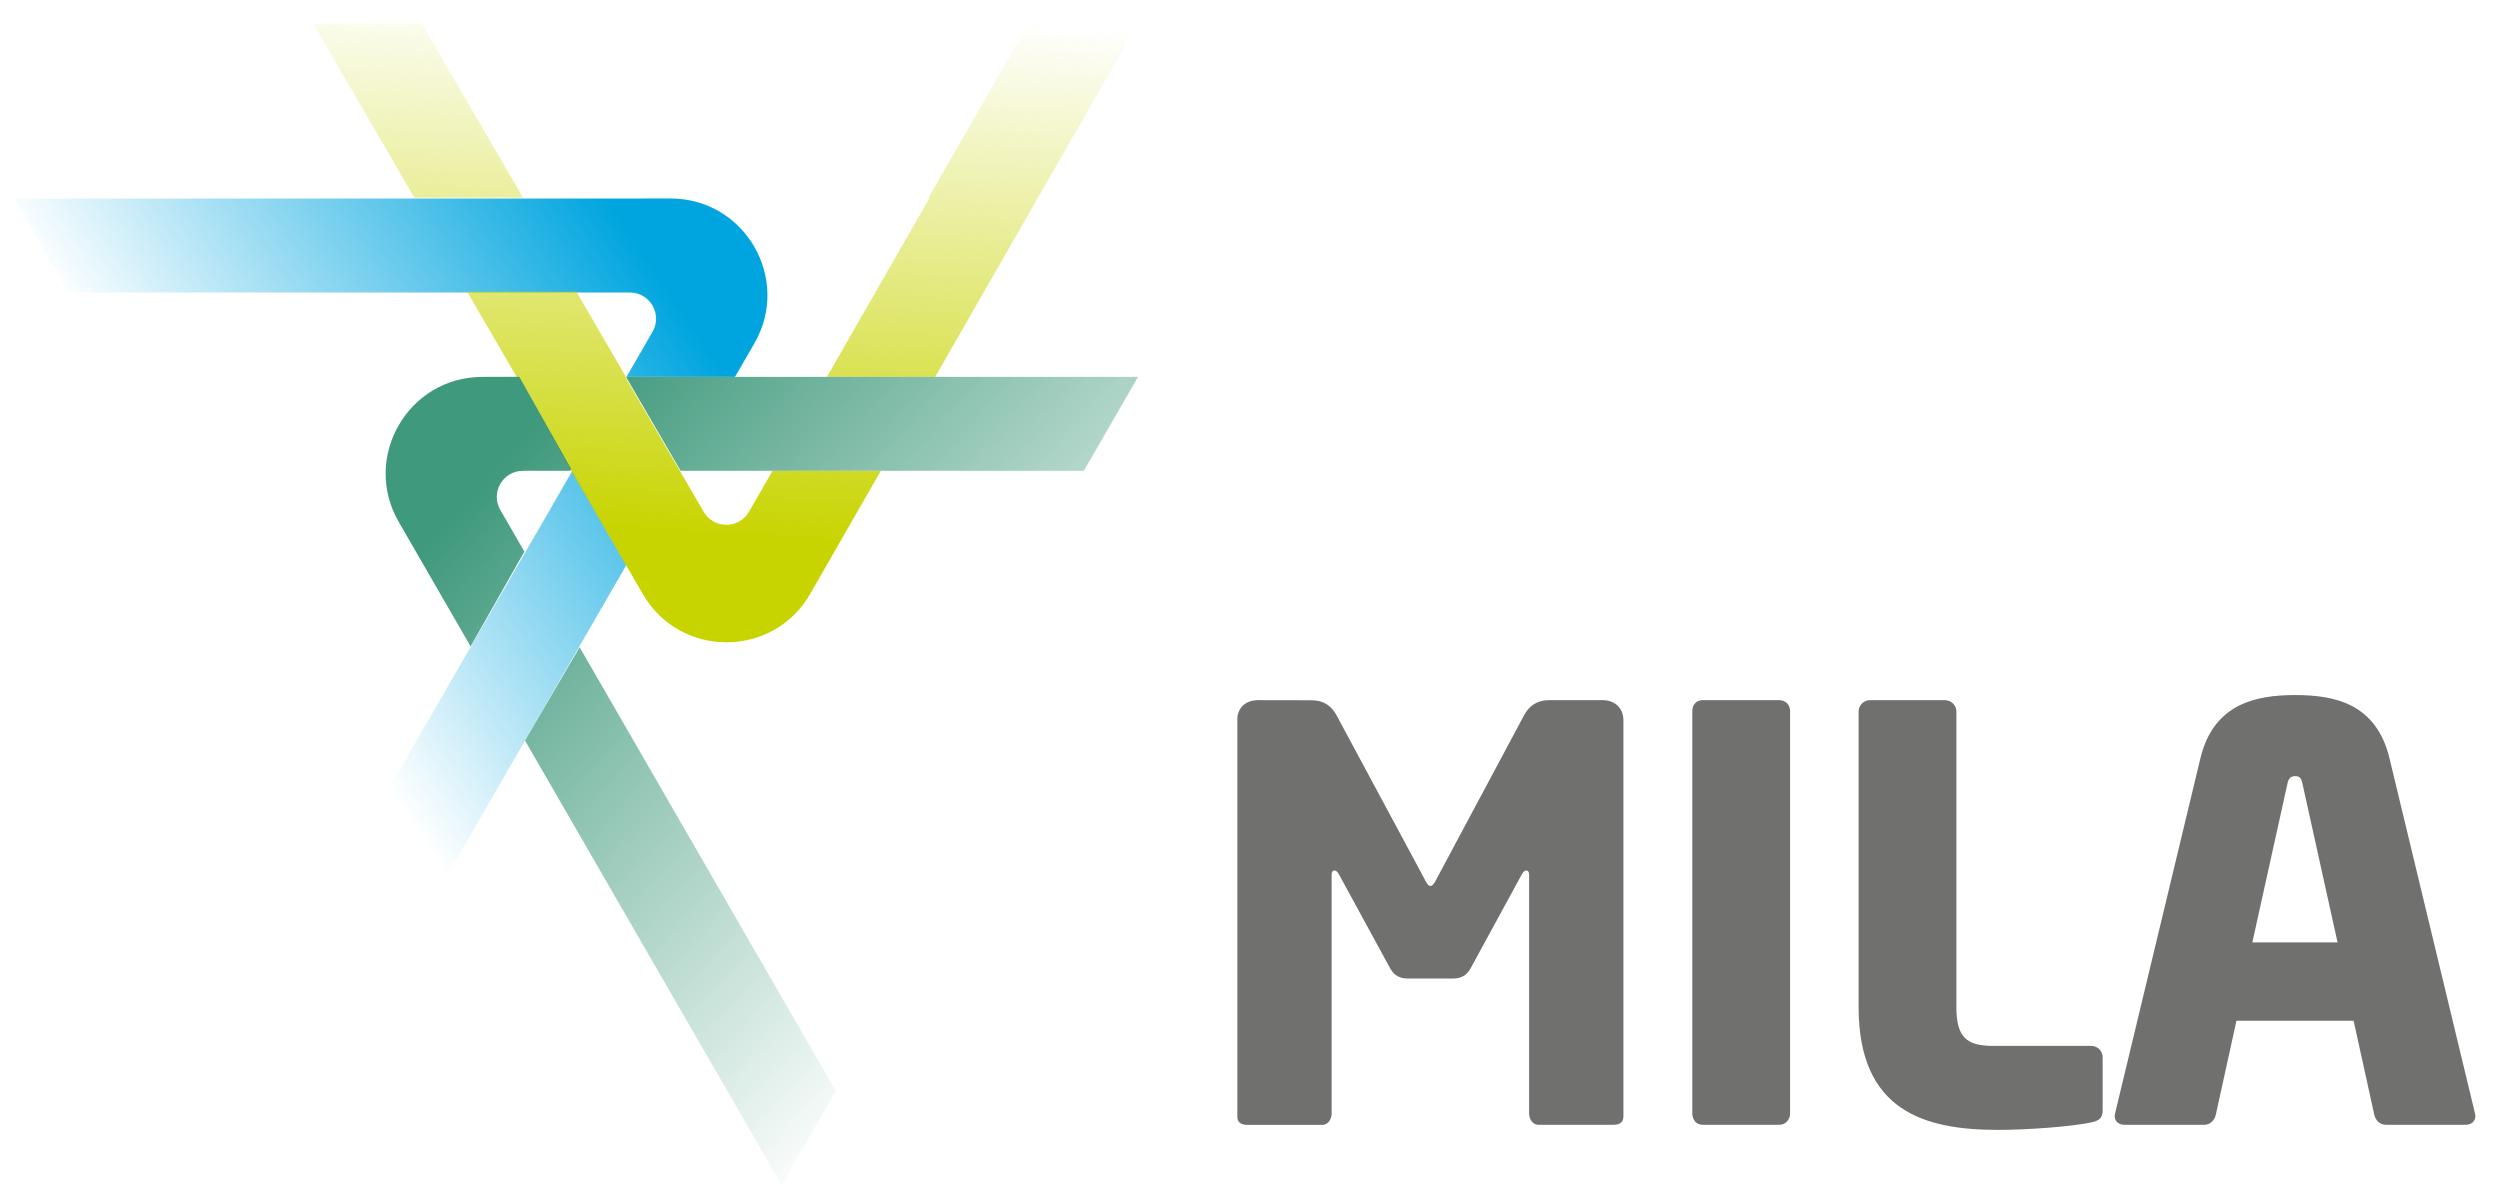
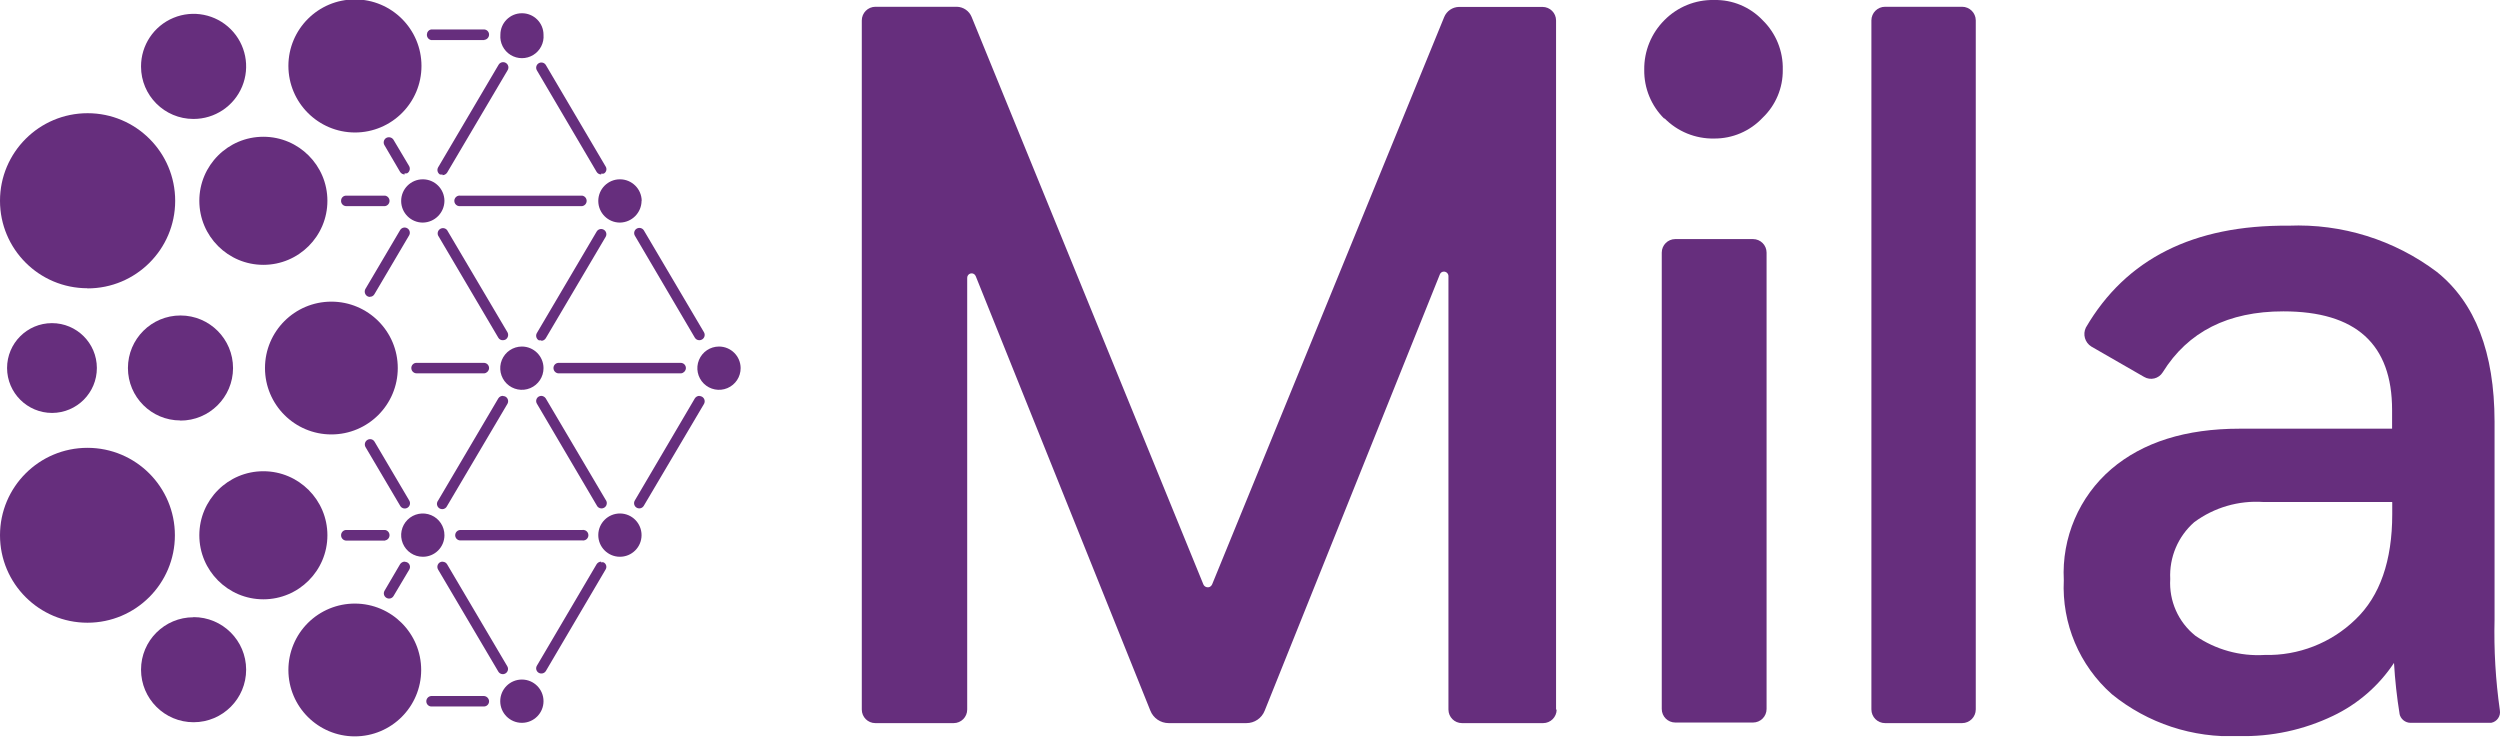
- <svg xmlns="http://www.w3.org/2000/svg" xmlns:xlink="http://www.w3.org/1999/xlink" width="100" height="48" viewBox="0 0 26.458 12.7" version="1.1" id="svg8">
-   <defs id="defs2">
-     <linearGradient id="linearGradient748">
-       <stop style="stop-color:#3f997c;stop-opacity:1;" offset="0" id="stop744" />
-       <stop style="stop-color:#3f997c;stop-opacity:0;" offset="1" id="stop746" />
-     </linearGradient>
-     <linearGradient id="linearGradient740">
-       <stop style="stop-color:#c8d400;stop-opacity:1;" offset="0" id="stop736" />
-       <stop style="stop-color:#c8d400;stop-opacity:0;" offset="1" id="stop738" />
-     </linearGradient>
-     <linearGradient id="linearGradient732">
-       <stop style="stop-color:#00a5df;stop-opacity:1;" offset="0" id="stop728" />
-       <stop style="stop-color:#00a5df;stop-opacity:0;" offset="1" id="stop730" />
-     </linearGradient>
-     <clipPath id="clipPath18" clipPathUnits="userSpaceOnUse">
-       <path id="path16" d="m 41.919,556.937 24.44,-42.33 h 253.107 c 9.083,0 14.761,-9.834 10.218,-17.7 v 0 L 203.131,277.71 l 24.44,-42.331 147.941,256.242 c 16.76,29.03 -4.19,65.316 -37.711,65.316 v 0 z" />
+ <svg xmlns="http://www.w3.org/2000/svg" viewBox="0 0 169.82 50.02">
+   <defs>
+     <clipPath id="a31d9910-d2e3-42e0-a81a-d999671f2c80" transform="translate(0 0)">
+       <rect width="169.82" height="50" style="fill:none" />
    </clipPath>
-     <mask id="mask38" height="1" width="1" y="0" x="0" maskUnits="userSpaceOnUse">
-       <g id="g48">
-         <g id="g46" clip-path="url(#clipPath26)">
-           <g id="g44">
-             <g id="g42">
-               <path id="path40" style="fill:url(#linearGradient36);stroke:none" d="M -32768,32767 H 32767 V -32768 H -32768 Z" />
-             </g>
-           </g>
+   </defs>
+   <g id="e2e02813-c6bf-431d-8b18-e51fd561ecdc" data-name="Layer 2">
+     <g id="a578f3e7-88a2-48ee-8f59-30fe1ede1601" data-name="Logo">
+       <g style="clip-path:url(#a31d9910-d2e3-42e0-a81a-d999671f2c80)">
+         <g id="be8c3bbe-e29a-4ad3-855b-438e20a7e5cf" data-name="Group 1">
+           <path id="acb58ba6-c7ea-4a9c-ac13-d2bf109fa1dc" data-name="Path 1" d="M105.74,48.2a.92.92,0,0,1-.92.92H99.31a.92.92,0,0,1-.92-.92V18.74a.31.31,0,0,0-.31-.29.29.29,0,0,0-.27.18L85.91,48.27a1.33,1.33,0,0,1-1.25.85H79.39a1.34,1.34,0,0,1-1.25-.85L66.28,18.76a.3.3,0,0,0-.58.11V48.2a.92.92,0,0,1-.92.92H59.46a.92.92,0,0,1-.92-.92V1.39a.93.93,0,0,1,.92-.93H65a1.11,1.11,0,0,1,1,.69L81.74,39.69a.33.33,0,0,0,.43.18.37.37,0,0,0,.17-.18L98.1,1.16a1.11,1.11,0,0,1,1-.69h5.68a.92.92,0,0,1,.92.92V48.2Z" transform="translate(0 0)" style="fill:#662e7d" />
+           <path id="ba3988ca-65d6-4e3e-aa22-9df7b16be108" data-name="Path 2" d="M113.06,8.07a4.57,4.57,0,0,1-1.37-3.33,4.67,4.67,0,0,1,1.37-3.37A4.6,4.6,0,0,1,116.43,0a4.41,4.41,0,0,1,3.3,1.37,4.54,4.54,0,0,1,1.37,3.37A4.42,4.42,0,0,1,119.73,8a4.47,4.47,0,0,1-3.3,1.41,4.6,4.6,0,0,1-3.37-1.38M120,17.16v31a.92.92,0,0,1-.92.92h-5.28a.92.92,0,0,1-.92-.92v-31a.92.92,0,0,1,.91-.92h5.29a.92.92,0,0,1,.92.92h0" transform="translate(0 0)" style="fill:#662e7d" />
+           <path id="ad8fce9f-18bb-4102-a4ca-be22d25763a2" data-name="Path 3" d="M128.05.46h5.23a.93.93,0,0,1,.93.92V48.19a.93.93,0,0,1-.93.93h-5.23a.93.93,0,0,1-.93-.93V1.38a.93.93,0,0,1,.93-.92" transform="translate(0 0)" style="fill:#662e7d" />
+           <path id="fa69e475-1095-4f16-9d78-40560108988c" data-name="Path 4" d="M163,48.5a33.77,33.77,0,0,1-.38-3.47,10.25,10.25,0,0,1-4.15,3.6A14,14,0,0,1,152.09,50a12.74,12.74,0,0,1-8.63-2.84,9.71,9.71,0,0,1-3.27-7.75,9.31,9.31,0,0,1,3.23-7.55q3.22-2.74,8.72-2.74h10.35V27.85c0-4.48-2.46-6.7-7.39-6.7q-5.62,0-8.19,4.14a.93.93,0,0,1-1.27.31l-3.58-2.06a1,1,0,0,1-.37-1.29q4.08-7,13.77-6.92a15.67,15.67,0,0,1,10.07,3.14q3.91,3.13,3.92,10.16V42.09a37.21,37.21,0,0,0,.36,6.15.74.74,0,0,1-.59.86l-.14,0h-5.33a.77.77,0,0,1-.76-.63m-.51-14.37h-8.73a7.08,7.08,0,0,0-4.7,1.37,4.81,4.81,0,0,0-1.63,3.86,4.58,4.58,0,0,0,1.7,3.85,7.52,7.52,0,0,0,4.71,1.31A8.55,8.55,0,0,0,160,42.08c1.67-1.59,2.5-4,2.5-7.15v-.82Z" transform="translate(0 0)" style="fill:#662e7d" />
+           <path id="f51d2d3a-179c-49b5-8b03-df72484a3bd7" data-name="Path 5" d="M36.92,25a1.47,1.47,0,1,1-1.47-1.46h0A1.47,1.47,0,0,1,36.92,25" transform="translate(0 0)" style="fill:#662e7d" />
+           <path id="e52e17e4-0300-4b81-8284-addc97810d04" data-name="Path 6" d="M50.31,25a1.47,1.47,0,1,1-1.47-1.46h0A1.47,1.47,0,0,1,50.31,25" transform="translate(0 0)" style="fill:#662e7d" />
+           <path id="b81bae42-11de-496e-af8f-a5845a33295e" data-name="Path 7" d="M43.58,13.64a1.49,1.49,0,0,1-1.47,1.48,1.47,1.47,0,0,1,0-2.94h0a1.48,1.48,0,0,1,1.48,1.46" transform="translate(0 0)" style="fill:#662e7d" />
+           <path id="a0ca111c-f5b3-41c4-9beb-fcfde9c4e52d" data-name="Path 8" d="M30.19,13.64a1.49,1.49,0,0,1-1.47,1.48,1.47,1.47,0,0,1,0-2.94h0a1.47,1.47,0,0,1,1.47,1.46" transform="translate(0 0)" style="fill:#662e7d" />
+           <path id="eed1cd2e-ef8b-42bb-9aa5-b1d72f46b223" data-name="Path 9" d="M36.92,2.36a1.47,1.47,0,1,1-2.93,0A1.46,1.46,0,0,1,35.45.9h0a1.46,1.46,0,0,1,1.47,1.46" transform="translate(0 0)" style="fill:#662e7d" />
+           <path id="a2b0d47e-8edf-4891-98ad-914169c4d9ba" data-name="Path 10" d="M32.9,2.72H29.28A.36.36,0,0,1,29,2.33.35.35,0,0,1,29.28,2h3.61a.35.35,0,0,1,.33.38.36.36,0,0,1-.33.33" transform="translate(0 0)" style="fill:#662e7d" />
+           <path id="fae667cc-d868-4aea-969f-c2dfc9fa02d8" data-name="Path 11" d="M36.77,23.11a.3.3,0,0,1-.18,0,.36.36,0,0,1-.12-.49h0l4.06-6.89a.35.35,0,1,1,.61.36l-4.07,6.89a.36.36,0,0,1-.31.17" transform="translate(0 0)" style="fill:#662e7d" />
+           <path id="e40c6fe9-2943-4739-b6d8-12482d4d52a2" data-name="Path 12" d="M30.06,11.85a.41.41,0,0,1-.18,0,.36.36,0,0,1-.12-.48h0l4.09-6.94a.36.36,0,1,1,.62.36l-4.1,6.94a.39.39,0,0,1-.31.17" transform="translate(0 0)" style="fill:#662e7d" />
+           <path id="fc9c33ea-1940-469d-8d0b-09d05771799e" data-name="Path 13" d="M25.13,20.17a.37.37,0,0,1-.18-.05.37.37,0,0,1-.13-.49l2.36-4a.35.35,0,0,1,.61.36l-2.36,4a.34.34,0,0,1-.3.17" transform="translate(0 0)" style="fill:#662e7d" />
+           <path id="b2eb3aac-893a-4a1b-8146-9a05a6af4708" data-name="Path 14" d="M40.84,11.85a.36.36,0,0,1-.31-.17l-4.06-6.9a.35.35,0,1,1,.61-.36l4.06,6.89a.34.34,0,0,1-.12.48h0a.37.37,0,0,1-.18,0" transform="translate(0 0)" style="fill:#662e7d" />
+           <path id="b63147e9-b708-4675-bbb2-53ac38cf356a" data-name="Path 15" d="M27.49,11.85a.37.37,0,0,1-.31-.17L26.12,9.87a.36.36,0,0,1,.1-.49.37.37,0,0,1,.5.1v0l1.07,1.8a.36.36,0,0,1-.13.49h0a.35.35,0,0,1-.18,0" transform="translate(0 0)" style="fill:#662e7d" />
+           <path id="acf9e4d7-36dc-447c-84a2-24bd775d5618" data-name="Path 16" d="M34.16,23.11a.34.34,0,0,1-.31-.17L29.76,16a.36.36,0,0,1,.61-.37l4.1,6.94a.37.37,0,0,1-.12.49.41.41,0,0,1-.18.05" transform="translate(0 0)" style="fill:#662e7d" />
+           <path id="aa9ee012-0bbb-4b1c-b90d-eca9bd0394a0" data-name="Path 17" d="M39.55,14H31.28a.36.36,0,1,1,0-.71h8.27a.36.36,0,0,1,0,.71" transform="translate(0 0)" style="fill:#662e7d" />
+           <path id="b54dd596-3105-4ade-99a3-fad4031a70f9" data-name="Path 18" d="M47.51,23.11a.35.35,0,0,1-.31-.17L43.12,16a.35.35,0,0,1,.15-.48.36.36,0,0,1,.46.12l4.09,6.93a.36.36,0,0,1-.13.49h0a.35.35,0,0,1-.18.05" transform="translate(0 0)" style="fill:#662e7d" />
+           <path id="f286737f-0334-4222-b9d0-e46b7d4b66d7" data-name="Path 19" d="M26.16,13.29a.36.36,0,0,1,0,.71H23.49a.35.35,0,0,1-.32-.39.34.34,0,0,1,.32-.32Z" transform="translate(0 0)" style="fill:#662e7d" />
+           <path id="feee3272-9946-4635-bc39-431eb82b4fea" data-name="Path 20" d="M32.9,25.36H28.3a.36.36,0,0,1-.36-.36.35.35,0,0,1,.31-.35H32.9a.35.35,0,0,1,.32.38.37.37,0,0,1-.32.33" transform="translate(0 0)" style="fill:#662e7d" />
+           <path id="f93a1fae-de0e-4f46-98de-3246158ff776" data-name="Path 21" d="M46.29,25.36H38a.36.36,0,0,1-.4-.31.35.35,0,0,1,.31-.4h8.36a.35.35,0,0,1,.32.38.37.37,0,0,1-.32.33" transform="translate(0 0)" style="fill:#662e7d" />
+           <path id="fe7edebc-e8fb-4d98-92f7-d001f63f946e" data-name="Path 22" d="M5.94,19.59A5.95,5.95,0,1,0,0,13.64H0a5.94,5.94,0,0,0,5.94,5.94h0" transform="translate(0 0)" style="fill:#662e7d" />
+           <path id="e8019f75-6b36-4561-99ad-4b8c641de460" data-name="Path 23" d="M13.54,13.64a4.35,4.35,0,1,0,4.35-4.35h0a4.35,4.35,0,0,0-4.35,4.35" transform="translate(0 0)" style="fill:#662e7d" />
+           <path id="bdf422c0-4e4f-4f5e-bd98-10226e324923" data-name="Path 24" d="M3.54,28.05A3.05,3.05,0,1,0,.48,25a3.06,3.06,0,0,0,3.06,3.05h0" transform="translate(0 0)" style="fill:#662e7d" />
+           <path id="ba2d61d3-dd4e-4846-b7f0-d5f2c0a58100" data-name="Path 25" d="M24.11,9a4.52,4.52,0,1,0-4.52-4.52A4.53,4.53,0,0,0,24.11,9h0" transform="translate(0 0)" style="fill:#662e7d" />
+           <path id="f6349956-c9c2-4c2d-8002-f98dc97dfa8a" data-name="Path 26" d="M22.51,29.51A4.51,4.51,0,1,0,18,25a4.51,4.51,0,0,0,4.51,4.51h0" transform="translate(0 0)" style="fill:#662e7d" />
+           <path id="b6444221-800f-458b-8679-c2066a6247ca" data-name="Path 27" d="M13.14,8.08A3.57,3.57,0,1,0,9.58,4.52h0a3.56,3.56,0,0,0,3.56,3.56" transform="translate(0 0)" style="fill:#662e7d" />
+           <path id="b875db64-461b-4df7-98ae-34d1d5d530a8" data-name="Path 28" d="M12.25,28.57A3.57,3.57,0,1,0,8.69,25h0a3.56,3.56,0,0,0,3.56,3.56" transform="translate(0 0)" style="fill:#662e7d" />
+           <path id="bf49b18a-a16e-41f4-af9c-a581b5090707" data-name="Path 29" d="M43.58,36.36a1.47,1.47,0,1,0-1.48,1.46h0a1.47,1.47,0,0,0,1.48-1.46" transform="translate(0 0)" style="fill:#662e7d" />
+           <path id="ac0dfc92-87c1-434d-908a-5a64a8fbf6f5" data-name="Path 30" d="M30.19,36.36a1.47,1.47,0,1,0-1.47,1.46h0a1.46,1.46,0,0,0,1.47-1.46" transform="translate(0 0)" style="fill:#662e7d" />
+           <path id="e2dda5f1-9b17-441d-b698-8e8bb0d10f79" data-name="Path 31" d="M36.92,47.63a1.47,1.47,0,1,0-1.47,1.47h0a1.47,1.47,0,0,0,1.47-1.47" transform="translate(0 0)" style="fill:#662e7d" />
+           <path id="e32e6826-2925-4152-b43b-1044e0ad7a17" data-name="Path 32" d="M32.9,47.28H29.28a.36.36,0,0,0-.32.39.35.35,0,0,0,.32.32h3.61a.35.35,0,0,0,.33-.38.37.37,0,0,0-.33-.33" transform="translate(0 0)" style="fill:#662e7d" />
+           <path id="ae7c9dbb-52a4-4744-ac7a-9d0a42680806" data-name="Path 33" d="M36.77,26.89a.41.41,0,0,0-.18.05.35.35,0,0,0-.12.48h0l4.06,6.9a.36.36,0,1,0,.61-.37h0l-4.07-6.89a.38.38,0,0,0-.31-.17" transform="translate(0 0)" style="fill:#662e7d" />
+           <path id="bc5f44c5-2ea8-42d2-83b9-0f78081517ee" data-name="Path 34" d="M30.06,38.15a.41.41,0,0,0-.18.05.36.36,0,0,0-.12.49h0l4.09,6.93a.35.35,0,0,0,.61-.36l-4.09-6.93a.34.34,0,0,0-.3-.17" transform="translate(0 0)" style="fill:#662e7d" />
+           <path id="a2404ed5-8424-44b2-a81c-d97446f98887" data-name="Path 35" d="M25.13,29.83a.34.34,0,0,0-.17.05.36.36,0,0,0-.13.49l2.36,4A.35.35,0,0,0,27.8,34l-2.36-4a.34.34,0,0,0-.3-.17" transform="translate(0 0)" style="fill:#662e7d" />
+           <path id="e7c6854a-5085-4545-a5bd-331e001d6695" data-name="Path 36" d="M40.84,38.15a.38.38,0,0,0-.31.17l-4.06,6.9a.35.35,0,0,0,.12.48.36.36,0,0,0,.49-.12l4.06-6.9A.34.34,0,0,0,41,38.2h0a.37.37,0,0,0-.18,0" transform="translate(0 0)" style="fill:#662e7d" />
+           <path id="a2610d15-de9d-4e28-a10d-9c3ed6b1b108" data-name="Path 37" d="M27.49,38.15a.39.39,0,0,0-.31.17l-1.06,1.81a.35.35,0,0,0,.13.48.35.35,0,0,0,.48-.12l1.07-1.8a.35.35,0,0,0-.12-.48.41.41,0,0,0-.18-.05" transform="translate(0 0)" style="fill:#662e7d" />
+           <path id="b60b5a77-5f32-461c-8c8d-16f6b2da3084" data-name="Path 38" d="M34.16,26.89a.36.36,0,0,0-.31.17L29.76,34a.36.36,0,1,0,.61.37l4.1-6.94a.36.36,0,0,0-.12-.48.41.41,0,0,0-.18-.05" transform="translate(0 0)" style="fill:#662e7d" />
+           <path id="ad023b6c-d521-4c0c-a97a-27ac98b955fa" data-name="Path 39" d="M39.55,36H31.28a.36.36,0,0,0-.36.36.35.35,0,0,0,.36.35h8.27a.36.36,0,1,0,0-.71Z" transform="translate(0 0)" style="fill:#662e7d" />
+           <path id="be382f59-2f13-411a-8459-98de8da9bc6e" data-name="Path 40" d="M47.51,26.89a.37.37,0,0,0-.31.17L43.12,34a.35.35,0,0,0,.61.36l4.09-6.92a.36.36,0,0,0-.13-.49h0a.35.35,0,0,0-.18-.05" transform="translate(0 0)" style="fill:#662e7d" />
+           <path id="fd90d5e8-3f19-43a5-9028-21a2b70be4e0" data-name="Path 41" d="M26.16,36.71a.36.36,0,0,0,0-.71H23.49a.36.36,0,0,0-.32.39.36.36,0,0,0,.32.33h2.67Z" transform="translate(0 0)" style="fill:#662e7d" />
+           <path id="ad3f3120-52b2-402b-bc53-a7438b7ff34a" data-name="Path 42" d="M5.94,30.42A5.94,5.94,0,1,1,0,36.36H0a5.94,5.94,0,0,1,5.94-5.94h0" transform="translate(0 0)" style="fill:#662e7d" />
+           <path id="ac803053-c590-4c4b-9520-926d97746207" data-name="Path 43" d="M13.54,36.36a4.35,4.35,0,1,1,4.35,4.35h0a4.35,4.35,0,0,1-4.35-4.35" transform="translate(0 0)" style="fill:#662e7d" />
+           <path id="bf694ea3-58bd-4ce7-b9a7-8d95d0662dca" data-name="Path 44" d="M24.11,41a4.51,4.51,0,1,1-4.52,4.51A4.51,4.51,0,0,1,24.11,41h0" transform="translate(0 0)" style="fill:#662e7d" />
+           <path id="f3b6528a-a593-477f-a339-eb5799ebc899" data-name="Path 45" d="M13.14,41.92a3.57,3.57,0,1,1-3.56,3.57h0a3.56,3.56,0,0,1,3.56-3.56h0" transform="translate(0 0)" style="fill:#662e7d" />
        </g>
      </g>
-     </mask>
-     <clipPath id="clipPath26" clipPathUnits="userSpaceOnUse">
-       <path id="path24" d="M -32768,32767 H 32767 V -32768 H -32768 Z" />
-     </clipPath>
-     <linearGradient id="linearGradient36" spreadMethod="pad" gradientTransform="matrix(-228.1852,-131.7251,-131.7251,228.1852,373.7214,534.1129)" gradientUnits="userSpaceOnUse" y2="0" x2="1" y1="0" x1="0">
-       <stop id="stop28" offset="0" style="stop-opacity:1;stop-color:#ffffff" />
-       <stop id="stop30" offset="0.6" style="stop-opacity:1;stop-color:#ffffff" />
-       <stop id="stop32" offset="0.95" style="stop-opacity:0;stop-color:#ffffff" />
-       <stop id="stop34" offset="1" style="stop-opacity:0;stop-color:#ffffff" />
-     </linearGradient>
-     <linearGradient id="linearGradient62" spreadMethod="pad" gradientTransform="matrix(-228.1852,-131.7251,-131.7251,228.1852,373.7214,534.1129)" gradientUnits="userSpaceOnUse" y2="0" x2="1" y1="0" x1="0">
-       <stop id="stop54" offset="0" style="stop-opacity:1;stop-color:#00a5df" />
-       <stop id="stop56" offset="0.6" style="stop-opacity:1;stop-color:#00a5df" />
-       <stop id="stop58" offset="0.95" style="stop-opacity:1;stop-color:#00a5df" />
-       <stop id="stop60" offset="1" style="stop-opacity:1;stop-color:#00a5df" />
-     </linearGradient>
-     <clipPath id="clipPath72" clipPathUnits="userSpaceOnUse">
-       <path id="path70" d="M 499.986,635 408.502,476.544 h 48.879 L 548.866,635 Z" />
-     </clipPath>
-     <mask id="mask92" height="1" width="1" y="0" x="0" maskUnits="userSpaceOnUse">
-       <g id="g102">
-         <g id="g100" clip-path="url(#clipPath80)">
-           <g id="g98">
-             <g id="g96">
-               <path id="path94" style="fill:url(#linearGradient90);stroke:none" d="M -32768,32767 H 32767 V -32768 H -32768 Z" />
-             </g>
-           </g>
-         </g>
-       </g>
-     </mask>
-     <clipPath id="clipPath80" clipPathUnits="userSpaceOnUse">
-       <path id="path78" d="M -32768,32767 H 32767 V -32768 H -32768 Z" />
-     </clipPath>
-     <linearGradient id="linearGradient90" spreadMethod="pad" gradientTransform="matrix(0,284.3997,284.3997,0,478.6838,360.6469)" gradientUnits="userSpaceOnUse" y2="0" x2="1" y1="0" x1="0">
-       <stop id="stop82" offset="0" style="stop-opacity:1;stop-color:#ffffff" />
-       <stop id="stop84" offset="0.6" style="stop-opacity:1;stop-color:#ffffff" />
-       <stop id="stop86" offset="0.95" style="stop-opacity:0;stop-color:#ffffff" />
-       <stop id="stop88" offset="1" style="stop-opacity:0;stop-color:#ffffff" />
-     </linearGradient>
-     <linearGradient id="linearGradient116" spreadMethod="pad" gradientTransform="matrix(0,284.3997,284.3997,0,478.6838,360.6469)" gradientUnits="userSpaceOnUse" y2="0" x2="1" y1="0" x1="0">
-       <stop id="stop108" offset="0" style="stop-opacity:1;stop-color:#c8d400" />
-       <stop id="stop110" offset="0.6" style="stop-opacity:1;stop-color:#c8d400" />
-       <stop id="stop112" offset="0.95" style="stop-opacity:1;stop-color:#c8d400" />
-       <stop id="stop114" offset="1" style="stop-opacity:1;stop-color:#c8d400" />
-     </linearGradient>
-     <clipPath id="clipPath126" clipPathUnits="userSpaceOnUse">
-       <path id="path124" d="m 272.184,312.652 91.03,-157.667 24.439,42.331 -91.028,157.667 z" />
-     </clipPath>
-     <mask id="mask146" height="1" width="1" y="0" x="0" maskUnits="userSpaceOnUse">
-       <g id="g156">
-         <g id="g154" clip-path="url(#clipPath134)">
-           <g id="g152">
-             <g id="g150">
-               <path id="path148" style="fill:url(#linearGradient144);stroke:none" d="M -32768,32767 H 32767 V -32768 H -32768 Z" />
-             </g>
-           </g>
-         </g>
-       </g>
-     </mask>
-     <clipPath id="clipPath134" clipPathUnits="userSpaceOnUse">
-       <path id="path132" d="M -32768,32767 H 32767 V -32768 H -32768 Z" />
-     </clipPath>
-     <linearGradient id="linearGradient144" spreadMethod="pad" gradientTransform="matrix(137.3962,-75.35758,-75.35758,-137.3962,261.2212,292.6633)" gradientUnits="userSpaceOnUse" y2="0" x2="1" y1="0" x1="0">
-       <stop id="stop136" offset="0" style="stop-opacity:1;stop-color:#ffffff" />
-       <stop id="stop138" offset="0.6" style="stop-opacity:1;stop-color:#ffffff" />
-       <stop id="stop140" offset="0.95" style="stop-opacity:0;stop-color:#ffffff" />
-       <stop id="stop142" offset="1" style="stop-opacity:0;stop-color:#ffffff" />
-     </linearGradient>
-     <linearGradient id="linearGradient170" spreadMethod="pad" gradientTransform="matrix(137.3962,-75.35758,-75.35758,-137.3962,261.2212,292.6633)" gradientUnits="userSpaceOnUse" y2="0" x2="1" y1="0" x1="0">
-       <stop id="stop162" offset="0" style="stop-opacity:1;stop-color:#3f997c" />
-       <stop id="stop164" offset="0.6" style="stop-opacity:1;stop-color:#3f997c" />
-       <stop id="stop166" offset="0.95" style="stop-opacity:1;stop-color:#3f997c" />
-       <stop id="stop168" offset="1" style="stop-opacity:1;stop-color:#3f997c" />
-     </linearGradient>
-     <clipPath id="clipPath180" clipPathUnits="userSpaceOnUse">
-       <path id="path178" d="m 252.984,476.544 c -33.521,0 -54.471,-36.287 -37.711,-65.317 v 0 l 32.472,-56.244 24.44,42.331 -11.084,19.199 c -4.542,7.867 1.135,17.7 10.218,17.7 v 0 h 253.107 l 24.44,42.331 z" />
-     </clipPath>
-     <mask id="mask200" height="1" width="1" y="0" x="0" maskUnits="userSpaceOnUse">
-       <g id="g210">
-         <g id="g208" clip-path="url(#clipPath188)">
-           <g id="g206">
-             <g id="g204">
-               <path id="path202" style="fill:url(#linearGradient198);stroke:none" d="M -32768,32767 H 32767 V -32768 H -32768 Z" />
-             </g>
-           </g>
-         </g>
-       </g>
-     </mask>
-     <clipPath id="clipPath188" clipPathUnits="userSpaceOnUse">
-       <path id="path186" d="M -32768,32767 H 32767 V -32768 H -32768 Z" />
-     </clipPath>
-     <linearGradient id="linearGradient198" spreadMethod="pad" gradientTransform="matrix(247.2781,-135.6244,-135.6244,-247.2781,241.1432,501.9624)" gradientUnits="userSpaceOnUse" y2="0" x2="1" y1="0" x1="0">
-       <stop id="stop190" offset="0" style="stop-opacity:1;stop-color:#ffffff" />
-       <stop id="stop192" offset="0.6" style="stop-opacity:1;stop-color:#ffffff" />
-       <stop id="stop194" offset="0.95" style="stop-opacity:0;stop-color:#ffffff" />
-       <stop id="stop196" offset="1" style="stop-opacity:0;stop-color:#ffffff" />
-     </linearGradient>
-     <linearGradient id="linearGradient224" spreadMethod="pad" gradientTransform="matrix(247.2781,-135.6244,-135.6244,-247.2781,241.1432,501.9624)" gradientUnits="userSpaceOnUse" y2="0" x2="1" y1="0" x1="0">
-       <stop id="stop216" offset="0" style="stop-opacity:1;stop-color:#3f997c" />
-       <stop id="stop218" offset="0.6" style="stop-opacity:1;stop-color:#3f997c" />
-       <stop id="stop220" offset="0.95" style="stop-opacity:1;stop-color:#3f997c" />
-       <stop id="stop222" offset="1" style="stop-opacity:1;stop-color:#3f997c" />
-     </linearGradient>
-     <clipPath id="clipPath234" clipPathUnits="userSpaceOnUse">
-       <path id="path232" d="M 0,680 H 1200 V 0 H 0 Z" />
-     </clipPath>
-     <clipPath id="clipPath254" clipPathUnits="userSpaceOnUse">
-       <path id="path252" d="m 177.562,635 45.069,-78.062 h 48.88 L 226.442,635 Z" />
-     </clipPath>
-     <mask id="mask274" height="1" width="1" y="0" x="0" maskUnits="userSpaceOnUse">
-       <g id="g284">
-         <g id="g282" clip-path="url(#clipPath262)">
-           <g id="g280">
-             <g id="g278">
-               <path id="path276" style="fill:url(#linearGradient272);stroke:none" d="M -32768,32767 H 32767 V -32768 H -32768 Z" />
-             </g>
-           </g>
-         </g>
-       </g>
-     </mask>
-     <clipPath id="clipPath262" clipPathUnits="userSpaceOnUse">
-       <path id="path260" d="M -32768,32767 H 32767 V -32768 H -32768 Z" />
-     </clipPath>
-     <linearGradient id="linearGradient272" spreadMethod="pad" gradientTransform="matrix(0,284.3997,284.3997,0,224.5366,360.6469)" gradientUnits="userSpaceOnUse" y2="0" x2="1" y1="0" x1="0">
-       <stop id="stop264" offset="0" style="stop-opacity:1;stop-color:#ffffff" />
-       <stop id="stop266" offset="0.6" style="stop-opacity:1;stop-color:#ffffff" />
-       <stop id="stop268" offset="0.95" style="stop-opacity:0;stop-color:#ffffff" />
-       <stop id="stop270" offset="1" style="stop-opacity:0;stop-color:#ffffff" />
-     </linearGradient>
-     <linearGradient id="linearGradient298" spreadMethod="pad" gradientTransform="matrix(0,284.3997,284.3997,0,224.5366,360.6469)" gradientUnits="userSpaceOnUse" y2="0" x2="1" y1="0" x1="0">
-       <stop id="stop290" offset="0" style="stop-opacity:1;stop-color:#c8d400" />
-       <stop id="stop292" offset="0.6" style="stop-opacity:1;stop-color:#c8d400" />
-       <stop id="stop294" offset="0.95" style="stop-opacity:1;stop-color:#c8d400" />
-       <stop id="stop296" offset="1" style="stop-opacity:1;stop-color:#c8d400" />
-     </linearGradient>
-     <clipPath id="clipPath308" clipPathUnits="userSpaceOnUse">
-       <path id="path306" d="m 247.072,514.607 78.431,-135.848 c 16.761,-29.031 58.661,-29.031 75.422,0 v 0 l 31.959,55.354 h -48.88 l -10.571,-18.309 c -4.542,-7.867 -15.896,-7.867 -20.438,0 v 0 l -57.044,98.803 z" />
-     </clipPath>
-     <mask id="mask328" height="1" width="1" y="0" x="0" maskUnits="userSpaceOnUse">
-       <g id="g338">
-         <g id="g336" clip-path="url(#clipPath316)">
-           <g id="g334">
-             <g id="g332">
-               <path id="path330" style="fill:url(#linearGradient326);stroke:none" d="M -32768,32767 H 32767 V -32768 H -32768 Z" />
-             </g>
-           </g>
-         </g>
-       </g>
-     </mask>
-     <clipPath id="clipPath316" clipPathUnits="userSpaceOnUse">
-       <path id="path314" d="M -32768,32767 H 32767 V -32768 H -32768 Z" />
-     </clipPath>
-     <linearGradient id="linearGradient326" spreadMethod="pad" gradientTransform="matrix(0,284.3997,284.3997,0,339.9775,360.6469)" gradientUnits="userSpaceOnUse" y2="0" x2="1" y1="0" x1="0">
-       <stop id="stop318" offset="0" style="stop-opacity:1;stop-color:#ffffff" />
-       <stop id="stop320" offset="0.6" style="stop-opacity:1;stop-color:#ffffff" />
-       <stop id="stop322" offset="0.95" style="stop-opacity:0;stop-color:#ffffff" />
-       <stop id="stop324" offset="1" style="stop-opacity:0;stop-color:#ffffff" />
-     </linearGradient>
-     <linearGradient id="linearGradient352" spreadMethod="pad" gradientTransform="matrix(0,284.3997,284.3997,0,339.9775,360.6469)" gradientUnits="userSpaceOnUse" y2="0" x2="1" y1="0" x1="0">
-       <stop id="stop344" offset="0" style="stop-opacity:1;stop-color:#c8d400" />
-       <stop id="stop346" offset="0.6" style="stop-opacity:1;stop-color:#c8d400" />
-       <stop id="stop348" offset="0.95" style="stop-opacity:1;stop-color:#c8d400" />
-       <stop id="stop350" offset="1" style="stop-opacity:1;stop-color:#c8d400" />
-     </linearGradient>
-     <clipPath id="clipPath362" clipPathUnits="userSpaceOnUse">
-       <path id="path360" d="M 0,680 H 1200 V 0 H 0 Z" />
-     </clipPath>
-     <linearGradient id="linearGradient62-1" spreadMethod="pad" gradientTransform="matrix(5.358207,3.093147,3.093147,-5.358207,6.06115,19.86712)" gradientUnits="userSpaceOnUse" y2="0" x2="1" y1="0" x1="0">
-       <stop id="stop54-7" offset="0" style="stop-opacity:1;stop-color:#00a5df" />
-       <stop id="stop56-0" offset="0.6" style="stop-opacity:1;stop-color:#00a5df" />
-       <stop id="stop58-9" offset="0.95" style="stop-opacity:1;stop-color:#00a5df" />
-       <stop id="stop60-6" offset="1" style="stop-opacity:1;stop-color:#00a5df" />
-     </linearGradient>
-     <linearGradient id="linearGradient62-1-9" spreadMethod="pad" gradientTransform="matrix(-5.358207,3.093147,-3.093147,-5.358207,18.0709,15.84361)" gradientUnits="userSpaceOnUse" y2="0" x2="1" y1="0" x1="0">
-       <stop id="stop54-7-4" offset="0" style="stop-opacity:1;stop-color:#00a5df" />
-       <stop id="stop56-0-9" offset="0.6" style="stop-opacity:1;stop-color:#00a5df" />
-       <stop id="stop58-9-0" offset="0.95" style="stop-opacity:1;stop-color:#00a5df" />
-       <stop id="stop60-6-6" offset="1" style="stop-opacity:1;stop-color:#00a5df" />
-     </linearGradient>
-     <linearGradient id="linearGradient62-1-3" spreadMethod="pad" gradientTransform="matrix(-5.358207,3.093147,-3.093147,-5.358207,-1.433098,5.03924)" gradientUnits="userSpaceOnUse" y2="0" x2="1" y1="0" x1="0">
-       <stop id="stop54-7-3" offset="0" style="stop-opacity:1;stop-color:#00a5df" />
-       <stop id="stop56-0-0" offset="0.6" style="stop-opacity:1;stop-color:#00a5df" />
-       <stop id="stop58-9-8" offset="0.95" style="stop-opacity:1;stop-color:#00a5df" />
-       <stop id="stop60-6-8" offset="1" style="stop-opacity:1;stop-color:#00a5df" />
-     </linearGradient>
-     <linearGradient id="linearGradient62-1-7" spreadMethod="pad" gradientTransform="matrix(5.358207,3.093147,3.093147,-5.358207,27.81425,20.65227)" gradientUnits="userSpaceOnUse" y2="0" x2="1" y1="0" x1="0">
-       <stop id="stop54-7-2" offset="0" style="stop-opacity:1;stop-color:#00a5df" />
-       <stop id="stop56-0-97" offset="0.6" style="stop-opacity:1;stop-color:#00a5df" />
-       <stop id="stop58-9-2" offset="0.95" style="stop-opacity:1;stop-color:#00a5df" />
-       <stop id="stop60-6-2" offset="1" style="stop-opacity:1;stop-color:#00a5df" />
-     </linearGradient>
-     <linearGradient id="linearGradient62-1-38" spreadMethod="pad" gradientTransform="matrix(5.358207,3.093147,3.093147,-5.358207,41.74571,16.87883)" gradientUnits="userSpaceOnUse" y2="0" x2="1" y1="0" x1="0">
-       <stop id="stop54-7-33" offset="0" style="stop-opacity:1;stop-color:#00a5df" />
-       <stop id="stop56-0-7" offset="0.6" style="stop-opacity:1;stop-color:#00a5df" />
-       <stop id="stop58-9-1" offset="0.95" style="stop-opacity:1;stop-color:#00a5df" />
-       <stop id="stop60-6-81" offset="1" style="stop-opacity:1;stop-color:#00a5df" />
-     </linearGradient>
-     <linearGradient id="linearGradient62-1-38-0" spreadMethod="pad" gradientTransform="matrix(5.358207,3.093147,3.093147,-5.358207,4.517669,4.198447)" gradientUnits="userSpaceOnUse" y2="0" x2="1" y1="0" x1="0">
-       <stop id="stop54-7-33-5" offset="0" style="stop-opacity:1;stop-color:#00a5df" />
-       <stop id="stop56-0-7-5" offset="0.6" style="stop-opacity:1;stop-color:#00a5df" />
-       <stop id="stop58-9-1-3" offset="0.95" style="stop-opacity:1;stop-color:#00a5df" />
-       <stop id="stop60-6-81-8" offset="1" style="stop-opacity:1;stop-color:#00a5df" />
-     </linearGradient>
-     <linearGradient id="linearGradient62-1-38-0-0" spreadMethod="pad" gradientTransform="matrix(20.25149,11.69063,11.69063,-20.25149,86.73111,89.89989)" gradientUnits="userSpaceOnUse" y2="-0.926" x2="-0.17" y1="-0.293" x1="0.367">
-       <stop id="stop56-0-7-5-1" offset="0" style="stop-opacity:1;stop-color:#00a5df" />
-       <stop id="stop58-9-1-3-3" offset="1" style="stop-opacity:1;stop-color:#00a5df" />
-     </linearGradient>
-     <linearGradient xlink:href="#linearGradient732" id="linearGradient734" x1="-15.214" y1="-1.257" x2="-19.711" y2="1.72" gradientUnits="userSpaceOnUse" />
-     <linearGradient xlink:href="#linearGradient740" id="linearGradient742" x1="-14.751" y1="1.257" x2="-14.42" y2="-4.366" gradientUnits="userSpaceOnUse" />
-     <linearGradient xlink:href="#linearGradient748" id="linearGradient750" x1="-17.198" y1="0.595" x2="-11.576" y2="5.755" gradientUnits="userSpaceOnUse" />
-   </defs>
-   <g id="layer1">
-     <g id="g755" transform="translate(22.35729,4.431771)">
-       <path id="path64-7-2-1" style="fill:url(#linearGradient734);fill-opacity:1;stroke:none;stroke-width:0.023" d="m -22.208,-2.33 0.574,0.994 h 5.943 c 0.213,0 0.346,0.231 0.24,0.415 l -0.276,0.478 h 1.148 l 0.205,-0.354 c 0.394,-0.682 -0.099,-1.534 -0.886,-1.534 z m 5.91,2.877 -2.124,3.679 0.574,0.994 2.126,-3.683 z" />
-       <path id="path64-7-3-2" style="fill:url(#linearGradient742);fill-opacity:1;stroke:none;stroke-width:0.023" d="m -10.318,-4.197 -1.148,0.003 -1.064,1.854 h 0.012 l -1.088,1.897 h 1.146 l 2.141,-3.733 h -0.012 z m -7.571,0.021 -1.148,0.003 1.065,1.833 h 1.15 z m 0.483,2.83 0.001,0.002 h -0.008 l 1.86,3.201 c 0.395,0.681 1.38,0.678 1.771,-0.005 l 0.746,-1.3 h -1.146 l -0.248,0.431 c -0.106,0.185 -0.373,0.186 -0.48,0.002 l -0.831,-1.429 h 0.008 l -0.525,-0.902 z" />
-       <path id="path64-7-2-2-0" style="fill:url(#linearGradient750);fill-opacity:1;stroke:none;stroke-width:0.023" d="m -17.252,-0.443 c -0.787,0 -1.279,0.852 -0.886,1.534 l 0.761,1.318 0.569,-1.003 -0.254,-0.44 c -0.107,-0.185 0.026,-0.415 0.24,-0.415 h 0.499 l 0.011,-0.02 -0.55,-0.975 z m 1.52,0 0.578,0.994 h 4.267 l 0.574,-0.994 z m -0.491,2.861 -0.578,0.988 2.716,4.704 0.574,-0.994 z" />
    </g>
-     <path id="path374-4" style="fill:#70706f;fill-opacity:1;fill-rule:nonzero;stroke:none;stroke-width:0.023" d="m 24.291,7.356 c -0.417,0 -0.865,0.091 -1.004,0.671 l -0.901,3.75 c 0,0.012 -0.006,0.024 -0.006,0.03 0,0.06 0.042,0.097 0.103,0.097 h 0.847 c 0.06,0 0.109,-0.048 0.121,-0.109 l 0.218,-0.992 h 1.24 l 0.218,0.992 c 0.012,0.06 0.06,0.109 0.121,0.109 h 0.847 c 0.06,0 0.103,-0.036 0.103,-0.097 0,-0.006 -0.006,-0.018 -0.006,-0.03 L 25.289,8.027 C 25.15,7.446 24.708,7.356 24.291,7.356 Z m -10.978,0.054 c -0.127,0 -0.218,0.079 -0.218,0.206 V 11.82 c 0,0.067 0.054,0.085 0.103,0.085 h 0.798 c 0.054,0 0.097,-0.054 0.097,-0.121 V 9.261 c 0,-0.042 0.018,-0.048 0.03,-0.048 0.018,0 0.03,0.012 0.048,0.042 l 0.544,0.998 c 0.042,0.073 0.103,0.103 0.181,0.103 h 0.484 c 0.079,0 0.139,-0.03 0.181,-0.103 l 0.544,-0.998 c 0.018,-0.03 0.03,-0.042 0.048,-0.042 0.012,0 0.03,0.006 0.03,0.048 v 2.522 c 0,0.067 0.042,0.121 0.097,0.121 h 0.798 c 0.048,0 0.103,-0.018 0.103,-0.085 V 7.622 c 0,-0.127 -0.091,-0.212 -0.218,-0.212 h -0.569 c -0.127,0 -0.212,0.06 -0.266,0.163 L 15.206,9.297 C 15.181,9.346 15.163,9.376 15.139,9.376 c -0.024,0 -0.042,-0.03 -0.066,-0.079 L 14.147,7.574 c -0.054,-0.103 -0.139,-0.163 -0.266,-0.163 z m 4.706,0 c -0.067,0 -0.109,0.048 -0.109,0.115 v 4.258 c 0,0.067 0.042,0.121 0.109,0.121 h 0.811 c 0.067,0 0.115,-0.054 0.115,-0.121 V 7.525 c 0,-0.067 -0.048,-0.115 -0.115,-0.115 z m 1.772,0 c -0.067,0 -0.121,0.054 -0.121,0.121 v 3.127 c 0,1.101 0.696,1.3 1.476,1.3 0.321,0 0.786,-0.036 0.986,-0.079 0.085,-0.018 0.121,-0.048 0.121,-0.127 v -0.562 c 0,-0.067 -0.054,-0.121 -0.121,-0.121 h -1.04 c -0.284,0 -0.387,-0.097 -0.387,-0.411 V 7.531 c 0,-0.067 -0.054,-0.121 -0.121,-0.121 z m 4.5,0.804 c 0.054,0 0.067,0.03 0.079,0.091 l 0.369,1.669 H 23.837 L 24.206,8.305 c 0.012,-0.06 0.03,-0.091 0.085,-0.091 z" />
  </g>
</svg>
